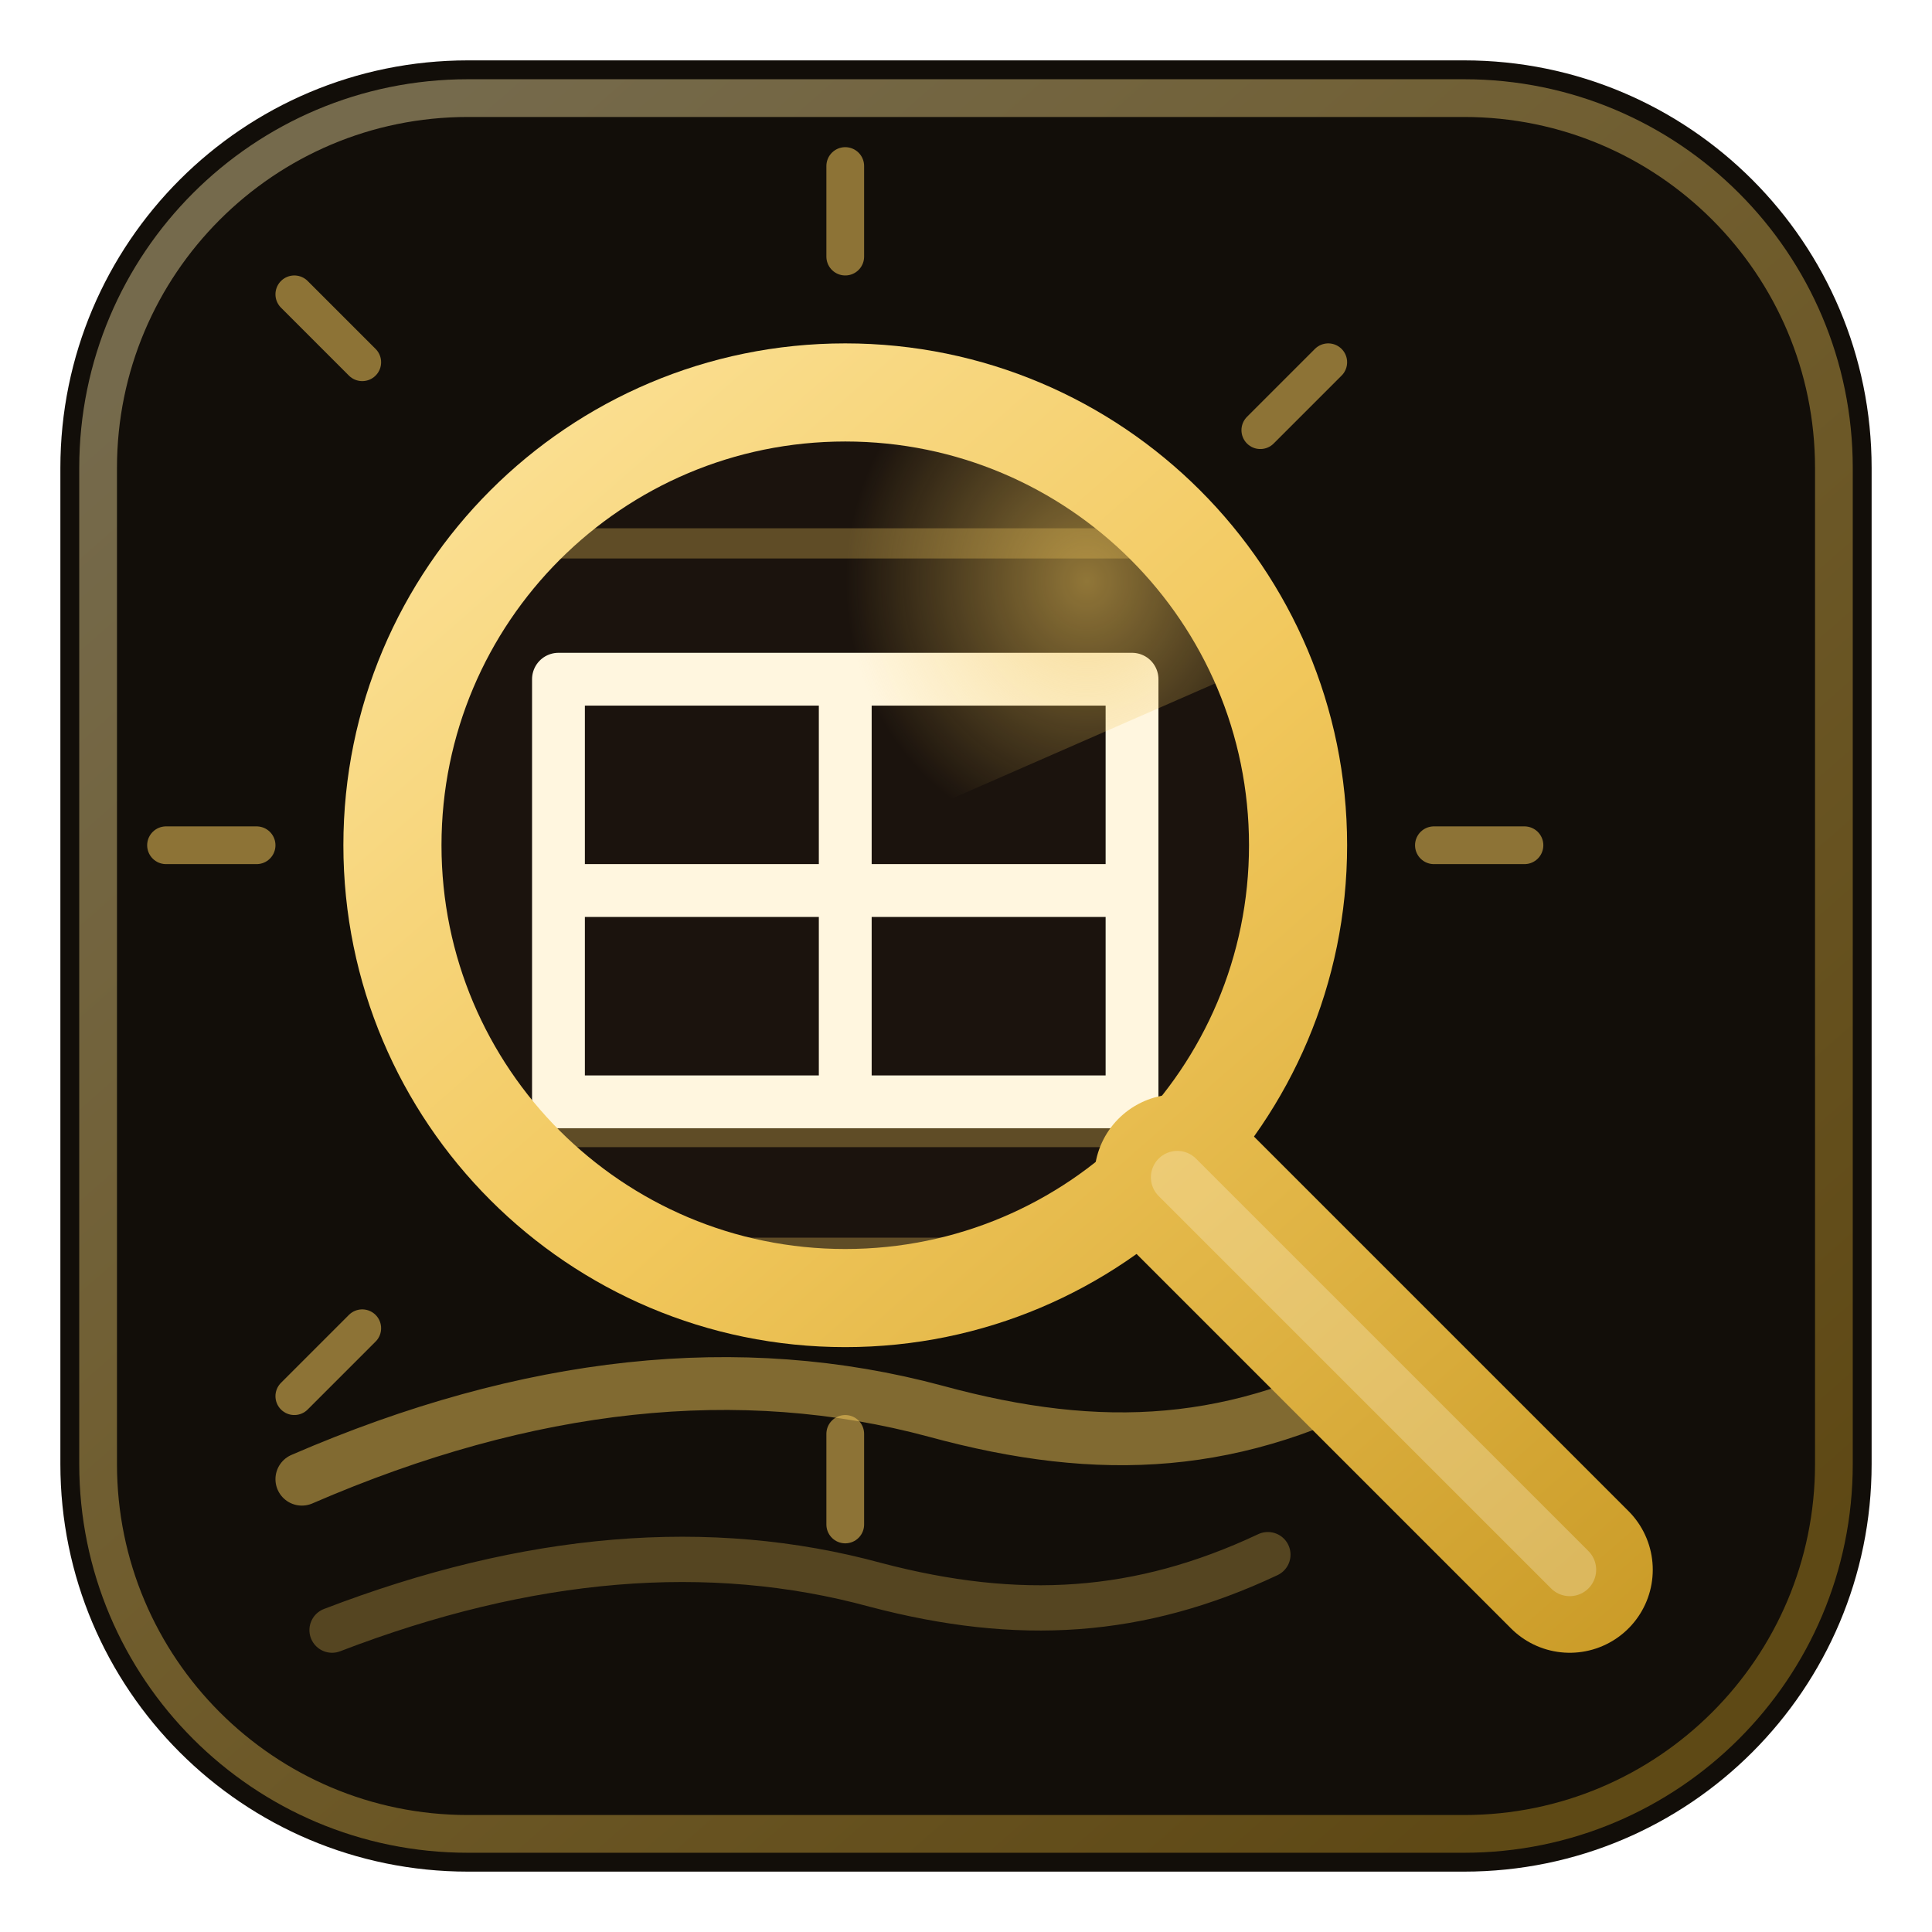
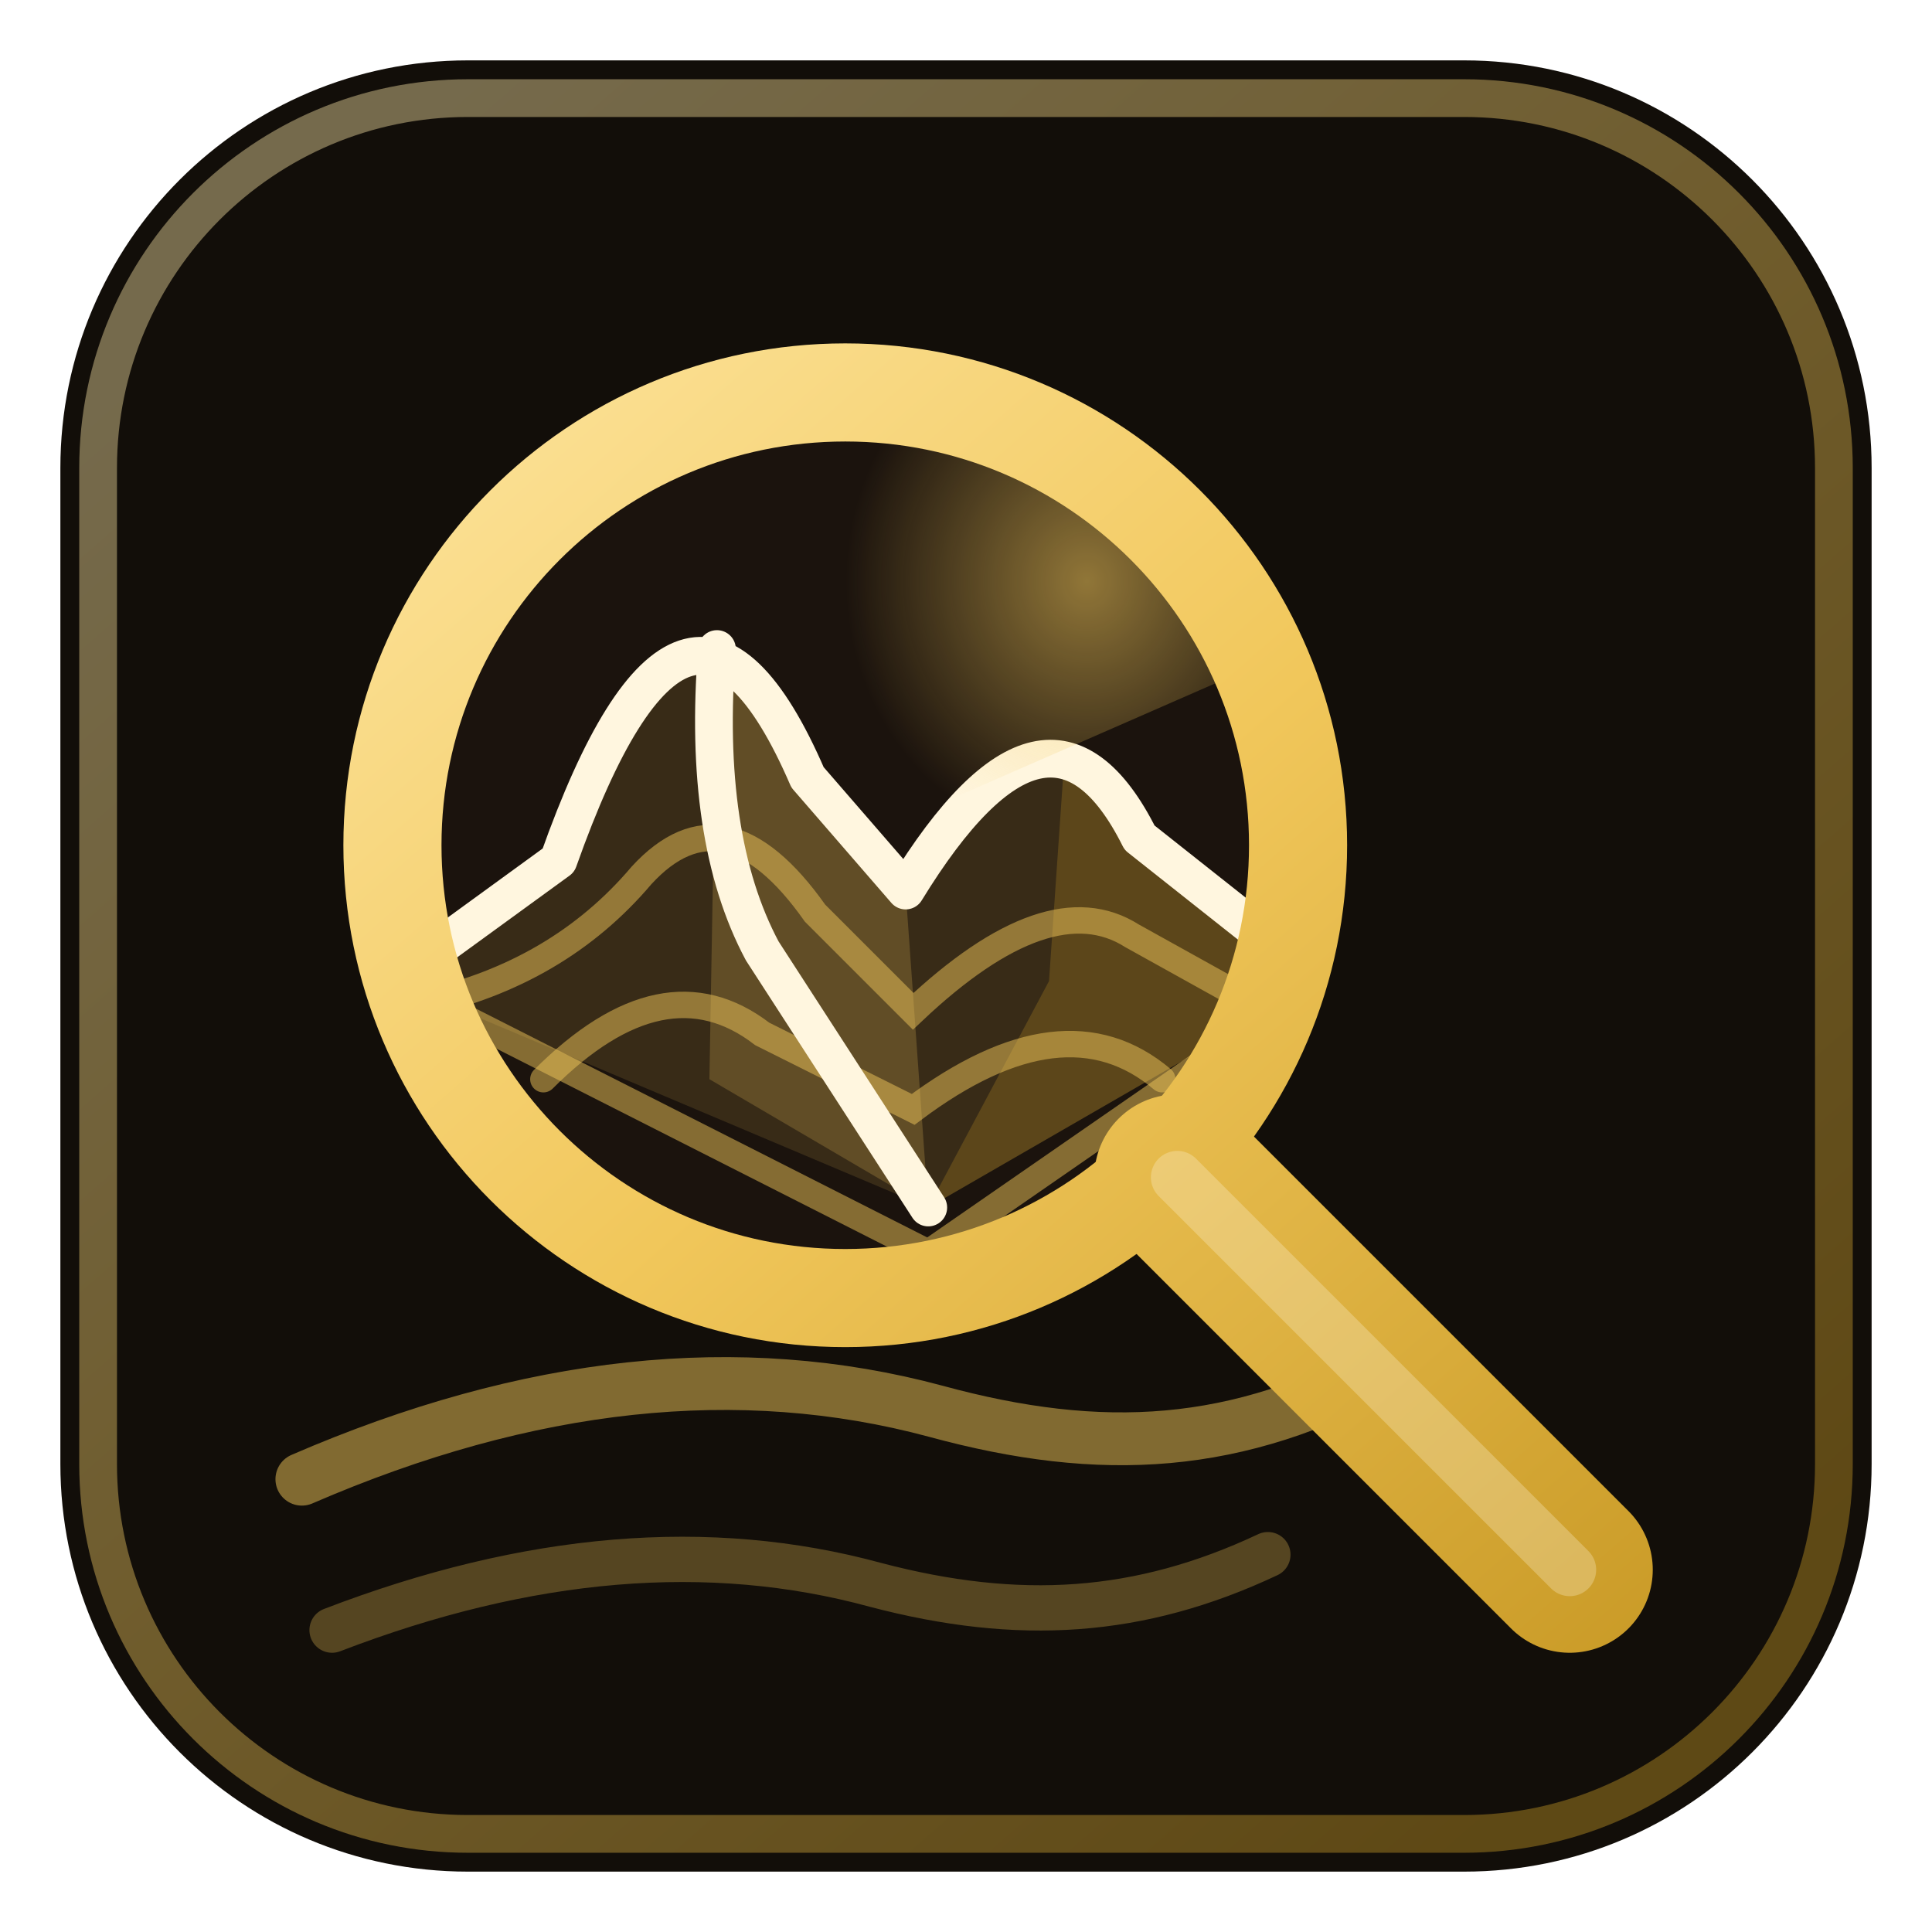
<svg xmlns="http://www.w3.org/2000/svg" viewBox="0 0 256 256" role="img" aria-label="AIrchGIS">
  <defs>
    <linearGradient id="as-gold" x1="42" y1="30" x2="214" y2="226" gradientUnits="userSpaceOnUse">
      <stop offset="0" stop-color="#ffe9a8" />
      <stop offset="0.5" stop-color="#f1c75b" />
      <stop offset="1" stop-color="#c99a26" />
    </linearGradient>
    <radialGradient id="as-sweep" cx="0.5" cy="0.5" r="0.5">
      <stop offset="0" stop-color="#f1c75b" stop-opacity="0.55" />
      <stop offset="1" stop-color="#f1c75b" stop-opacity="0" />
    </radialGradient>
    <clipPath id="as-lens">
      <circle cx="112" cy="112" r="60" />
    </clipPath>
-     <style>
-       @keyframes as-spin { to { transform: rotate(360deg); } }
+     <clipPath id="as-frame">
+       <rect x="17" y="17" width="222" height="222" rx="45" />
+     </clipPath>
+     <style>@keyframes as-spin { to { transform: rotate(360deg); } }
      @keyframes as-pulse { 0%,100% { opacity: 0.3; } 50% { opacity: 0.8; } }
      @keyframes as-trace { 0% { stroke-dashoffset: 300; } 55%,100% { stroke-dashoffset: 0; } }
      .as-ticks { transform-origin: 112px 112px; animation: as-spin 34s linear infinite; }
      .as-sweep { transform-origin: 112px 112px; animation: as-spin 4.5s linear infinite; }
      .as-strata { animation: as-pulse 6s ease-in-out infinite; }
      .as-plan { stroke-dasharray: 300; animation: as-trace 7s ease-in-out infinite; }
      @media (prefers-reduced-motion: reduce) {
        .as-ticks, .as-sweep, .as-strata, .as-plan { animation: none; }
        .as-plan { stroke-dashoffset: 0; }
      }
-     </style>
+ </style>
  </defs>
  <rect x="8" y="8" width="240" height="240" rx="54" fill="#120e09" />
  <rect x="13" y="13" width="230" height="230" rx="49" fill="none" stroke="url(#as-gold)" stroke-opacity="0.42" stroke-width="5" />
  <g class="as-strata" stroke="#f1c75b" stroke-linecap="round" fill="none">
    <path d="M40 196c30-13 58-16 84-9 22 6 40 5 60-6" stroke-opacity="0.5" stroke-width="7" />
    <path d="M44 216c26-10 50-12 72-6 19 5 35 4 52-4" stroke-opacity="0.3" stroke-width="6" />
  </g>
  <circle cx="112" cy="112" r="60" fill="#1b130d" />
  <g clip-path="url(#as-lens)">
-     <g stroke="#f1c75b" stroke-opacity="0.32" stroke-width="4" stroke-linecap="round">
-       <path d="M52 150h120" />
-       <path d="M60 166h104" />
-       <path d="M64 72h96" />
+     <path d="M52 130L74 114Q91 66 107 103L120 118Q139 87 151 111L175 130L123 160Z" fill="#f1c75b" fill-opacity="0.14" />
+     <path d="M95 86Q100 86 107 103L120 118L123 160L94 143Z" fill="#f1c75b" fill-opacity="0.22" />
+     <path d="M141 101Q146 99 151 111L175 130L123 160L139 130Z" fill="#c99a26" fill-opacity="0.25" />
+     <g stroke="#f1c75b" stroke-opacity="0.5" stroke-width="3.5" stroke-linecap="round" fill="none">
+       <path d="M56 133Q74 129 85 116Q96 104 108 121L121 134Q139 117 150 124L168 134" />
+       <path d="M72 143Q88 127 101 137L121 147Q141 132 154 143" />
+       <path d="M52 130L123 166L175 130" />
    </g>
-     <path class="as-plan" d="M74 90h76v56H74zM112 90v56M74 118h76" fill="none" stroke="#fff6df" stroke-width="7" stroke-linejoin="round" stroke-linecap="round" />
+     <path class="as-plan" d="M52 130L74 114Q91 66 107 103L120 118Q139 87 151 111L175 130       M95 86Q93 111 101 126L123 160" fill="none" stroke="#fff6df" stroke-width="5" stroke-linejoin="round" stroke-linecap="round" />
    <g class="as-sweep">
      <path d="M112 112 L112 42 A70 70 0 0 1 176 84 Z" fill="url(#as-sweep)" />
    </g>
  </g>
  <circle cx="112" cy="112" r="60" fill="none" stroke="url(#as-gold)" stroke-width="13" />
-   <g class="as-ticks" stroke="#f1c75b" stroke-opacity="0.55" stroke-width="5" stroke-linecap="round">
-     <path d="M112 34v-12M112 190v12M34 112H22M190 112h12M167 57l9-9M48 176l-9 9M167 167l9 9M48 48l-9-9" />
-   </g>
  <path d="M156 156l52 52" stroke="url(#as-gold)" stroke-width="22" stroke-linecap="round" fill="none" />
  <path d="M156 156l52 52" stroke="#fff6df" stroke-opacity="0.28" stroke-width="7" stroke-linecap="round" fill="none" />
</svg>
